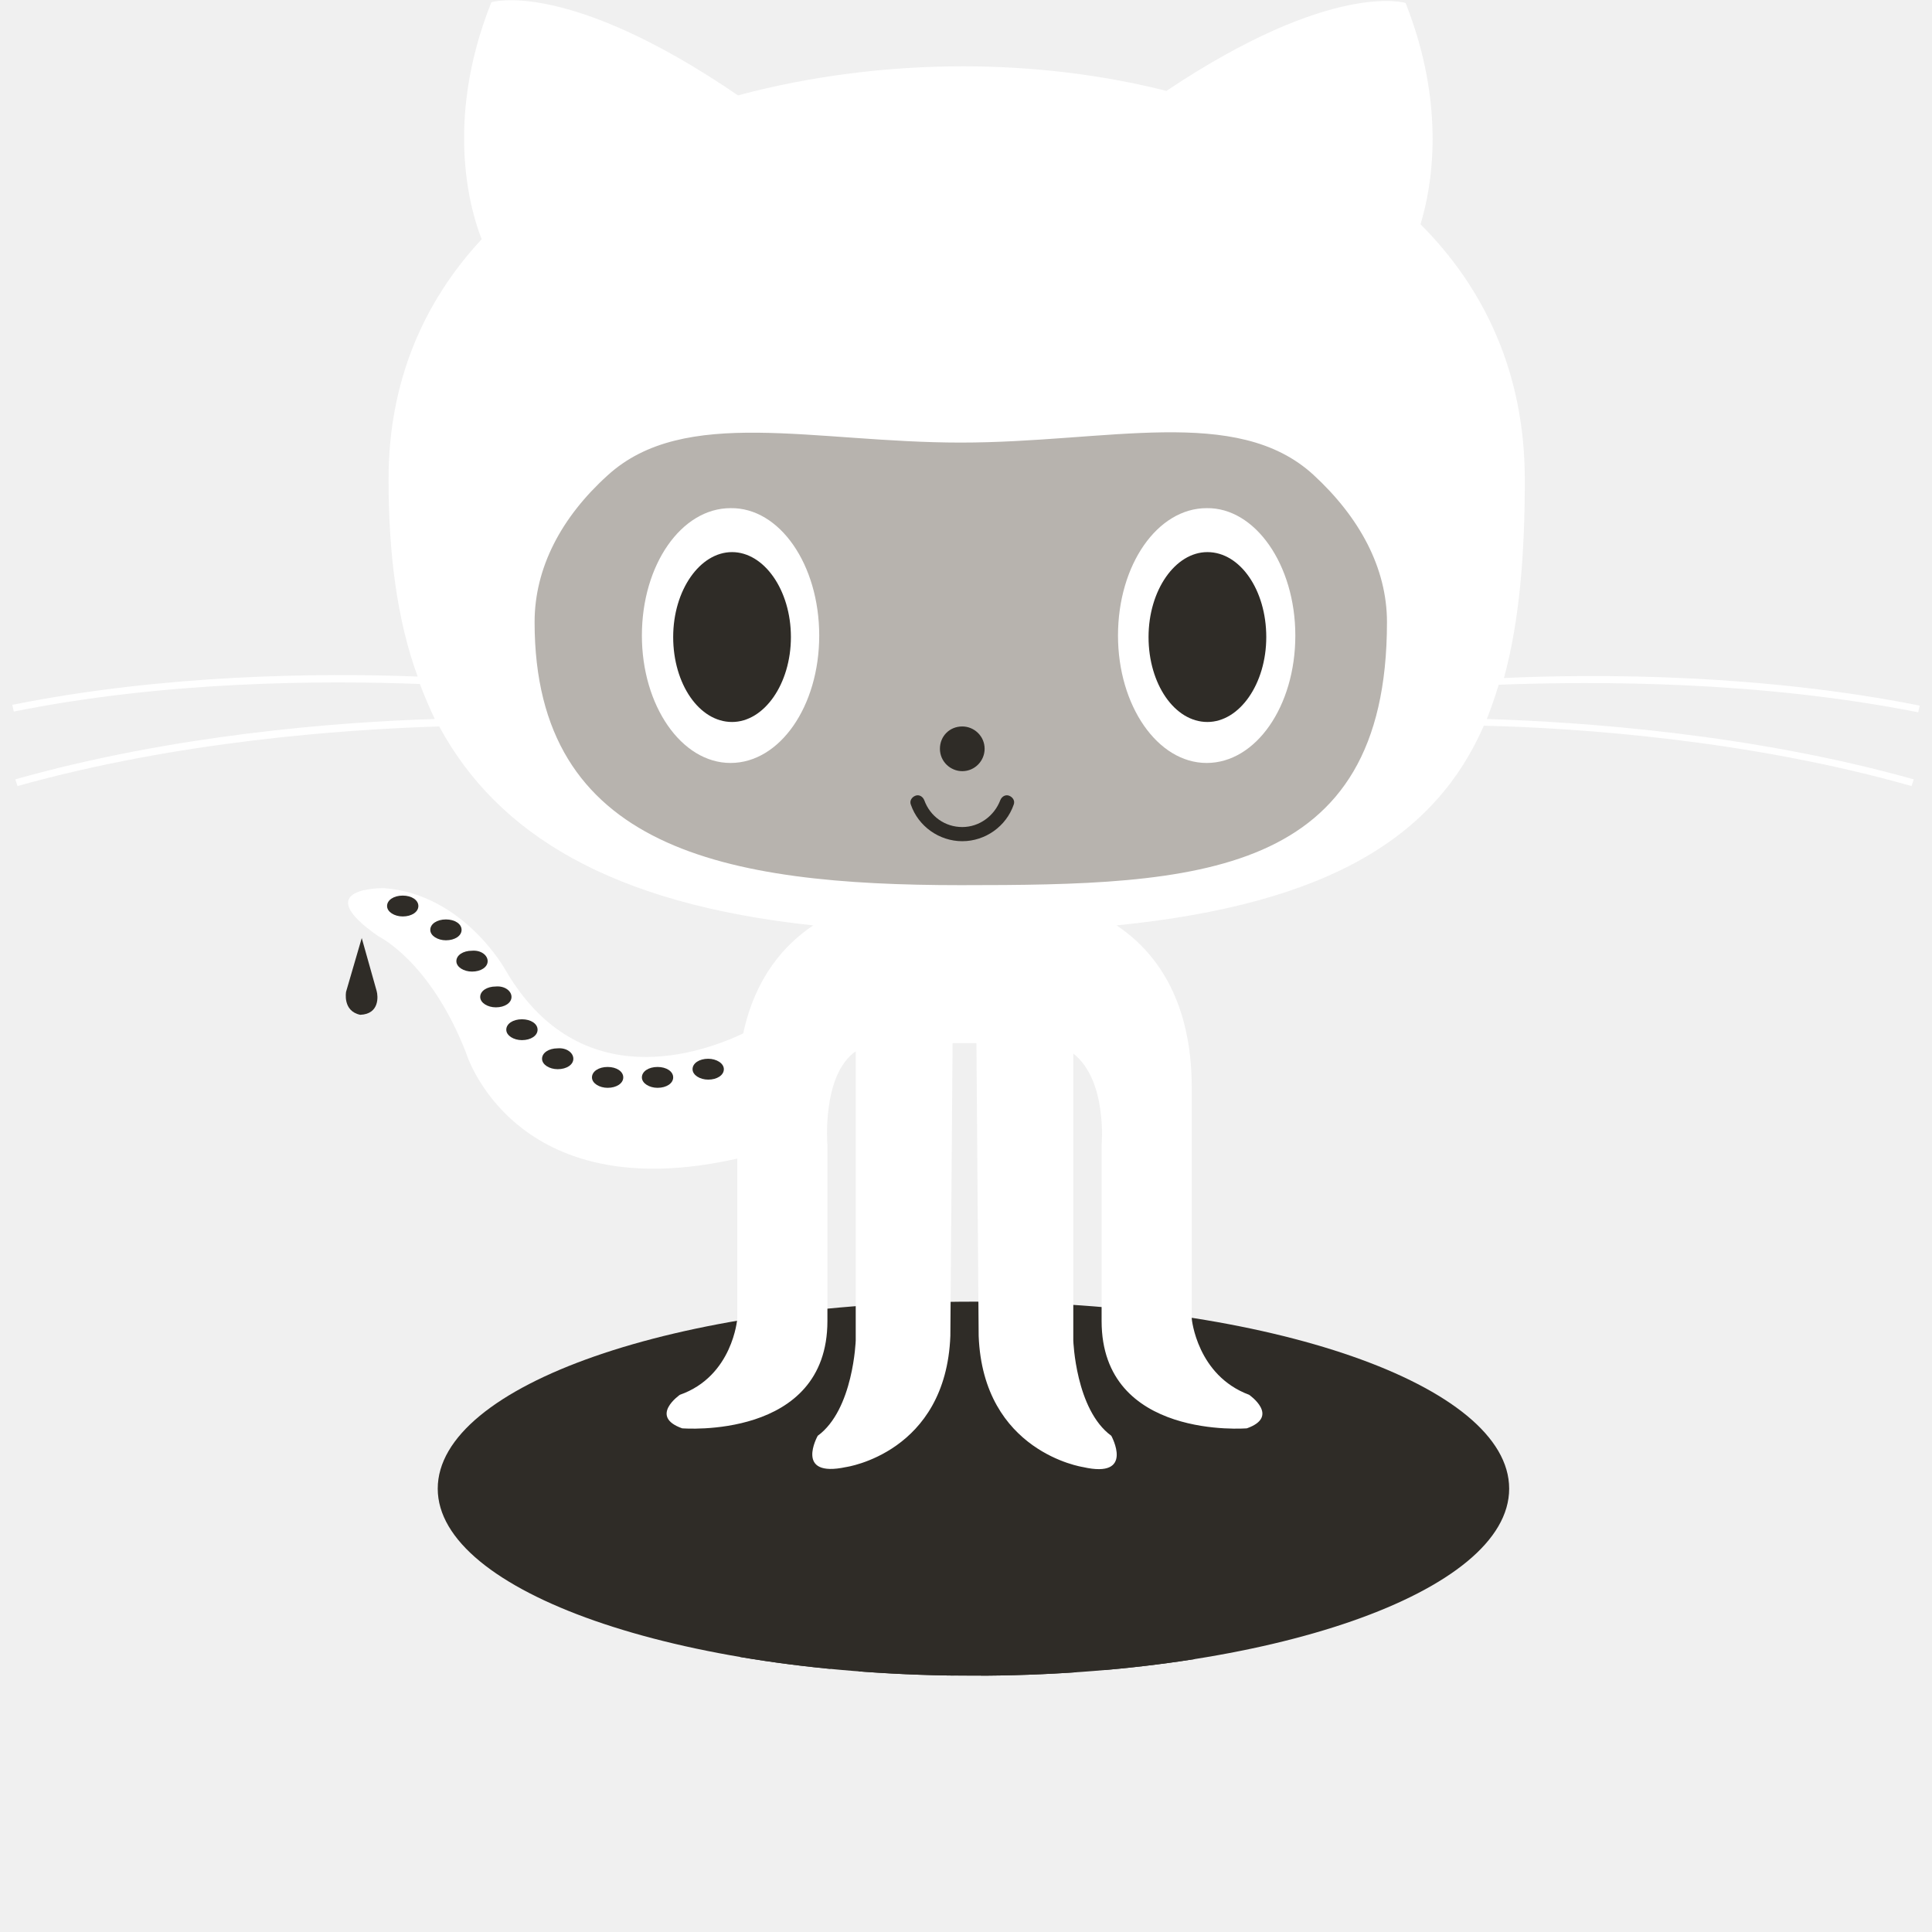
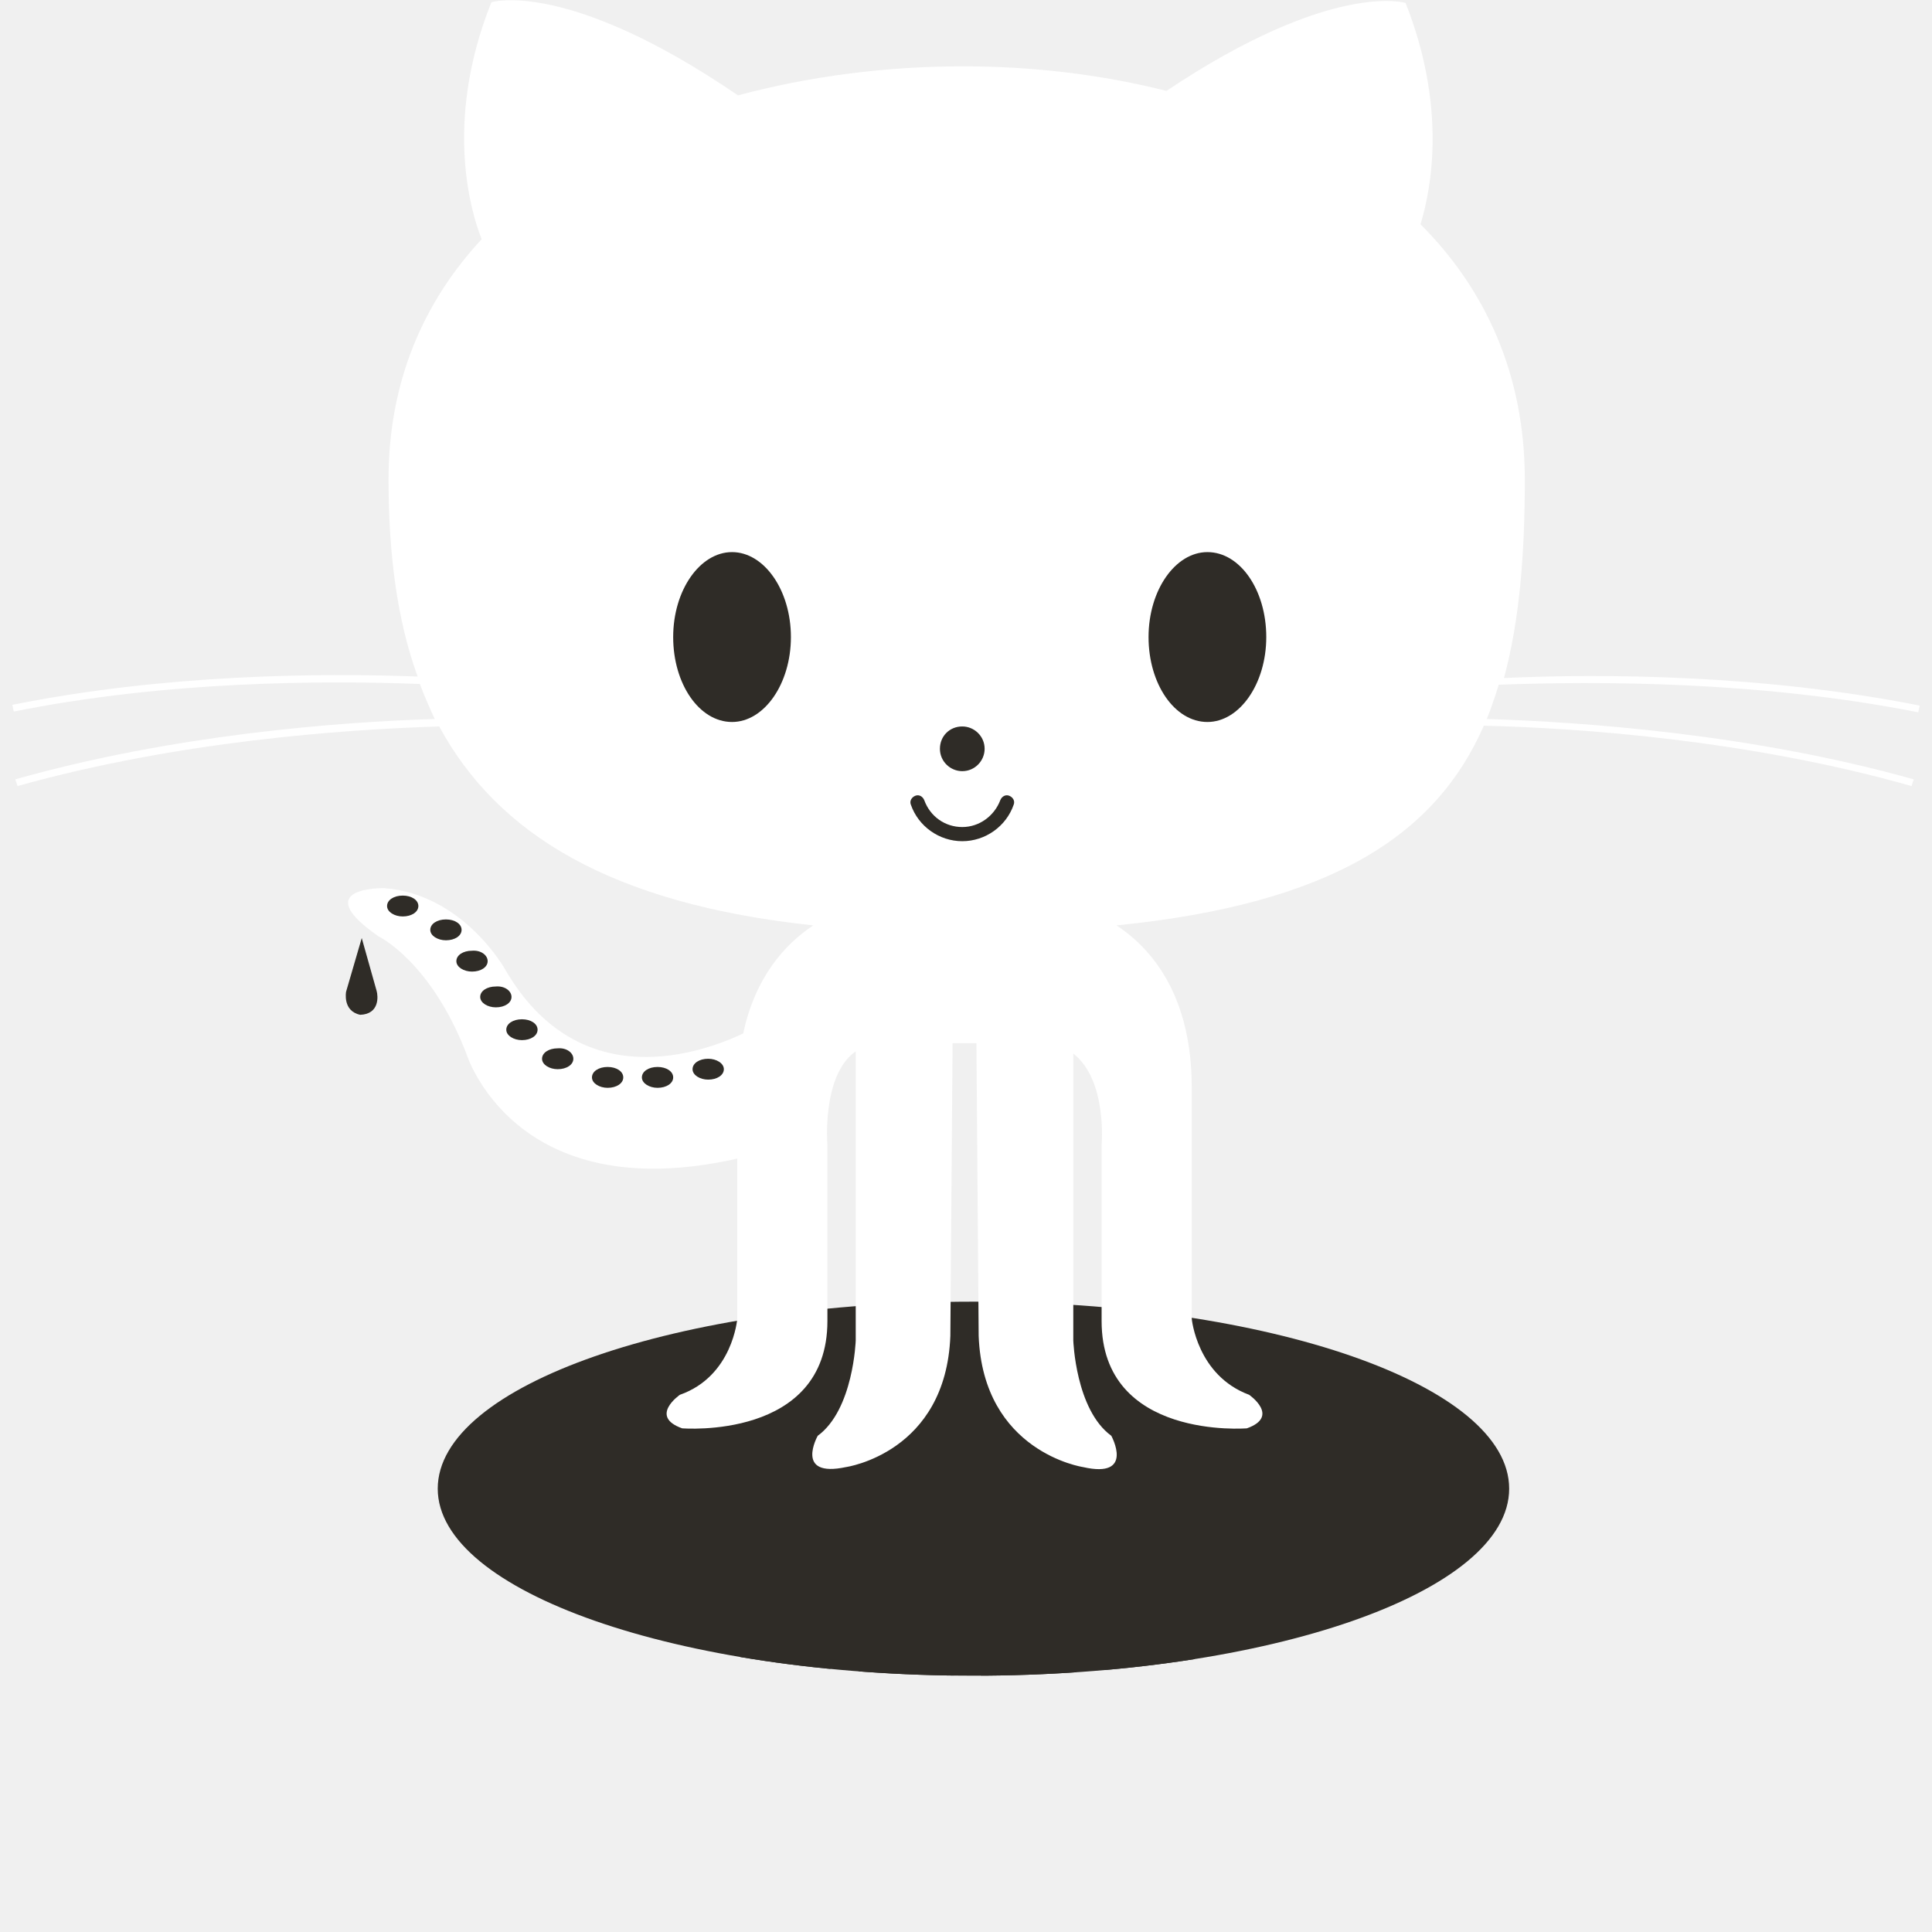
<svg xmlns="http://www.w3.org/2000/svg" xmlns:xlink="http://www.w3.org/1999/xlink" width="800px" height="800px" viewBox="-1.65 0 259.3 259.3" version="1.1" preserveAspectRatio="xMidYMid">
  <g>
    <path fill="#2f2c27" d="M200.9,199.8c0,13.9-32.2,25.1-71.9,25.1c-39.7,0-71.9-11.3-71.9-25.1c0-13.9,32.2-25.1,71.9-25.1C168.7,174.7,200.9,185.9,200.9,199.8L200.9,199.8z M200.9,199.8" />
    <g>
      <defs>
        <path id="SVGID_1_" d="M98.1,244.8c1.6,7.5,5.5,11.9,9.4,14.5l41.1,0c5-3.4,10.1-9.8,10.1-21.8v-31c0,0,0.6-7.7,7.7-10.2c0,0,4.1-2.9-0.3-4.5c0,0-19.5-1.6-19.5,14.4v23.6c0,0,0.8,8.7-3.8,12.3v-29.2c0,0,0.3-9.3,5.1-12.8c0,0,3.2-5.7-3.8-4.2c0,0-13.4,1.9-14,17.6l-0.3,30h-3.2l-0.3-30c-0.6-15.6-14-17.6-14-17.6c-7-1.6-3.8,4.2-3.8,4.2c4.8,3.5,5.1,12.8,5.1,12.8v29.5c-4.6-3.3-3.8-12.6-3.8-12.6v-23.6c0-16-19.5-14.4-19.5-14.4c-4.5,1.6-0.3,4.5-0.3,4.5c7,2.6,7.7,10.2,7.7,10.2v21.7L98.1,244.8z" />
      </defs>
      <clipPath id="SVGID_2_">
        <use xlink:href="#SVGID_1_" overflow="visible" />
      </clipPath>
      <path clip-path="url(#SVGID_2_)" fill="#2f2c27" d="M200.9,199.8c0,13.9-32.2,25.1-71.9,25.1c-39.7,0-71.9-11.3-71.9-25.1c0-13.9,32.2-25.1,71.9-25.1C168.7,174.7,200.9,185.9,200.9,199.8L200.9,199.8z M200.9,199.8" />
    </g>
    <path fill="#2f2c27" d="M46.9,125.9l-2.1,7.2c0,0-0.5,2.6,1.9,3.1c2.6-0.1,2.4-2.5,2.2-3.2L46.9,125.9L46.9,125.9z M46.9,125.9" />
    <path fill="#fff" d="M255.8,95.6l0.2-0.9c-21.1-4.2-42.7-4.3-55.8-3.7c2.1-7.7,2.8-16.7,2.8-26.6c0-14.3-5.4-25.7-14-34.3c1.5-4.9,3.5-15.8-2-29.7c0,0-9.8-3.1-32.1,11.8c-8.7-2.2-18-3.3-27.3-3.3c-10.2,0-20.5,1.3-30.2,3.9C74.4-2.9,64.3,0.3,64.3,0.3c-6.6,16.5-2.5,28.8-1.3,31.8c-7.8,8.4-12.5,19.1-12.5,32.2c0,9.9,1.1,18.8,3.9,26.5c-13.2-0.5-34-0.3-54.4,3.8l0.2,0.9c20.4-4.1,41.4-4.2,54.5-3.7c0.6,1.6,1.3,3.2,2,4.7c-13,0.4-35.1,2.1-56.3,8.1l0.3,0.9c21.4-6,43.7-7.6,56.6-8c7.8,14.4,23,23.8,50.2,26.7c-3.9,2.6-7.8,7-9.4,14.5c-5.3,2.5-21.9,8.7-31.9-8.5c0,0-5.6-10.2-16.3-11c0,0-10.4-0.2-0.7,6.5c0,0,6.9,3.3,11.7,15.6c0,0,6.3,21,36.4,14.2V177c0,0-0.6,7.7-7.7,10.2c0,0-4.2,2.9,0.3,4.5c0,0,19.5,1.6,19.5-14.4v-23.6c0,0-0.8-9.4,3.8-12.6v38.8c0,0-0.3,9.3-5.1,12.8c0,0-3.2,5.7,3.8,4.2c0,0,13.4-1.9,14-17.6l0.3-39.3h3.2l0.3,39.3c0.6,15.6,14,17.6,14,17.6c7,1.6,3.8-4.2,3.8-4.2c-4.8-3.5-5.1-12.8-5.1-12.8v-38.5c4.6,3.6,3.8,12.3,3.8,12.3v23.6c0,16,19.5,14.4,19.5,14.4c4.5-1.6,0.3-4.5,0.3-4.5c-7-2.6-7.7-10.2-7.7-10.2v-31c0-12.1-5.1-18.5-10.1-21.8c29-2.9,42.9-12.2,49.3-26.8c12.7,0.3,35.6,1.9,57.4,8.1l0.3-0.9c-21.7-6.1-44.4-7.7-57.3-8.1c0.6-1.5,1.1-3,1.6-4.6C212.9,91.4,234.6,91.4,255.8,95.6L255.8,95.6z M255.8,95.6" />
-     <path fill="#b7b3ae" d="M174.6,63.7c6.2,5.7,9.9,12.5,9.9,19.8c0,34.4-25.6,35.3-57.2,35.3c-31.6,0-57.2-4.8-57.2-35.3c0-7.3,3.6-14.1,9.8-19.7c10.3-9.4,27.7-4.4,47.4-4.4C147,59.4,164.3,54.3,174.6,63.7L174.6,63.7z M174.6,63.7" />
+     <path fill="#fff" d="M174.6,63.7c6.2,5.7,9.9,12.5,9.9,19.8c0,34.4-25.6,35.3-57.2,35.3c-31.6,0-57.2-4.8-57.2-35.3c0-7.3,3.6-14.1,9.8-19.7c10.3-9.4,27.7-4.4,47.4-4.4C147,59.4,164.3,54.3,174.6,63.7L174.6,63.7z M174.6,63.7" />
    <path fill="#FFFFFF" d="M108.3,85.3c0,9.5-5.3,17.1-11.9,17.1c-6.6,0-11.9-7.7-11.9-17.1c0-9.5,5.3-17.1,11.9-17.1C103,68.1,108.3,75.8,108.3,85.3L108.3,85.3z M108.3,85.3" />
    <path fill="#2f2c27" d="M104.5,85.5c0,6.3-3.6,11.4-7.9,11.4c-4.4,0-7.9-5.1-7.9-11.4c0-6.3,3.6-11.4,7.9-11.4C100.9,74.1,104.5,79.2,104.5,85.5L104.5,85.5z M104.5,85.5" />
    <path fill="#FFFFFF" d="M172.2,85.3c0,9.5-5.3,17.1-11.9,17.1c-6.6,0-11.9-7.7-11.9-17.1c0-9.5,5.3-17.1,11.9-17.1C166.8,68.1,172.2,75.8,172.2,85.3L172.2,85.3z M172.2,85.3" />
    <path fill="#2f2c27" d="M168.3,85.5c0,6.3-3.6,11.4-7.9,11.4c-4.4,0-7.9-5.1-7.9-11.4c0-6.3,3.6-11.4,7.9-11.4C164.8,74.1,168.3,79.2,168.3,85.5L168.3,85.5z M168.3,85.5" />
    <path fill="#2f2c27" d="M130.5,100.5c0,1.6-1.3,3-3,3c-1.6,0-3-1.3-3-3s1.3-3,3-3C129.1,97.5,130.5,98.8,130.5,100.5L130.5,100.5z M130.5,100.5" />
    <path fill="#2f2c27" d="M120.6,108c-0.2-0.5,0.1-1,0.6-1.2c0.5-0.2,1,0.1,1.2,0.6c0.8,2.2,2.8,3.6,5.1,3.6c2.3,0,4.3-1.5,5.1-3.6c0.2-0.5,0.7-0.8,1.2-0.6c0.5,0.2,0.8,0.7,0.6,1.2c-1,2.9-3.8,4.9-6.9,4.9C124.4,112.9,121.6,110.9,120.6,108L120.6,108z M120.6,108" />
    <path fill="#2f2c27" d="M54.5,121.6c0,0.8-0.9,1.4-2.1,1.4c-1.1,0-2.1-0.6-2.1-1.4c0-0.8,0.9-1.4,2.1-1.4C53.6,120.2,54.5,120.8,54.5,121.6L54.5,121.6z M54.5,121.6" />
    <path fill="#2f2c27" d="M60.3,124.8c0,0.8-0.9,1.4-2.1,1.4c-1.1,0-2.1-0.6-2.1-1.4c0-0.8,0.9-1.4,2.1-1.4C59.4,123.4,60.3,124,60.3,124.8L60.3,124.8z M60.3,124.8" />
    <path fill="#2f2c27" d="M63.8,129c0,0.8-0.9,1.4-2.1,1.4c-1.1,0-2.1-0.6-2.1-1.4c0-0.8,0.9-1.4,2.1-1.4C62.9,127.5,63.8,128.2,63.8,129L63.8,129z M63.8,129" />
    <path fill="#2f2c27" d="M67,133.8c0,0.8-0.9,1.4-2.1,1.4c-1.1,0-2.1-0.6-2.1-1.4c0-0.8,0.9-1.4,2.1-1.4C66.1,132.3,67,133,67,133.8L67,133.8z M67,133.8" />
    <path fill="#2f2c27" d="M70.5,138.2c0,0.8-0.9,1.4-2.1,1.4c-1.1,0-2.1-0.6-2.1-1.4c0-0.8,0.9-1.4,2.1-1.4C69.6,136.8,70.5,137.4,70.5,138.2L70.5,138.2z M70.5,138.2" />
    <path fill="#2f2c27" d="M75.3,142.1c0,0.8-0.9,1.4-2.1,1.4c-1.1,0-2.1-0.6-2.1-1.4c0-0.8,0.9-1.4,2.1-1.4C74.4,140.6,75.3,141.3,75.3,142.1L75.3,142.1z M75.3,142.1" />
    <path fill="#2f2c27" d="M82,144.6c0,0.8-0.9,1.4-2.1,1.4c-1.1,0-2.1-0.6-2.1-1.4c0-0.8,0.9-1.4,2.1-1.4C81.1,143.2,82,143.8,82,144.6L82,144.6z M82,144.6" />
    <path fill="#2f2c27" d="M88.7,144.6c0,0.8-0.9,1.4-2.1,1.4c-1.1,0-2.1-0.6-2.1-1.4c0-0.8,0.9-1.4,2.1-1.4C87.8,143.2,88.7,143.8,88.7,144.6L88.7,144.6z M88.7,144.6" />
    <path fill="#2f2c27" d="M95.5,143.5c0,0.8-0.9,1.4-2.1,1.4c-1.1,0-2.1-0.6-2.1-1.4c0-0.8,0.9-1.4,2.1-1.4C94.5,142.1,95.5,142.7,95.5,143.5L95.5,143.5z M95.5,143.5" />
  </g>
</svg>
